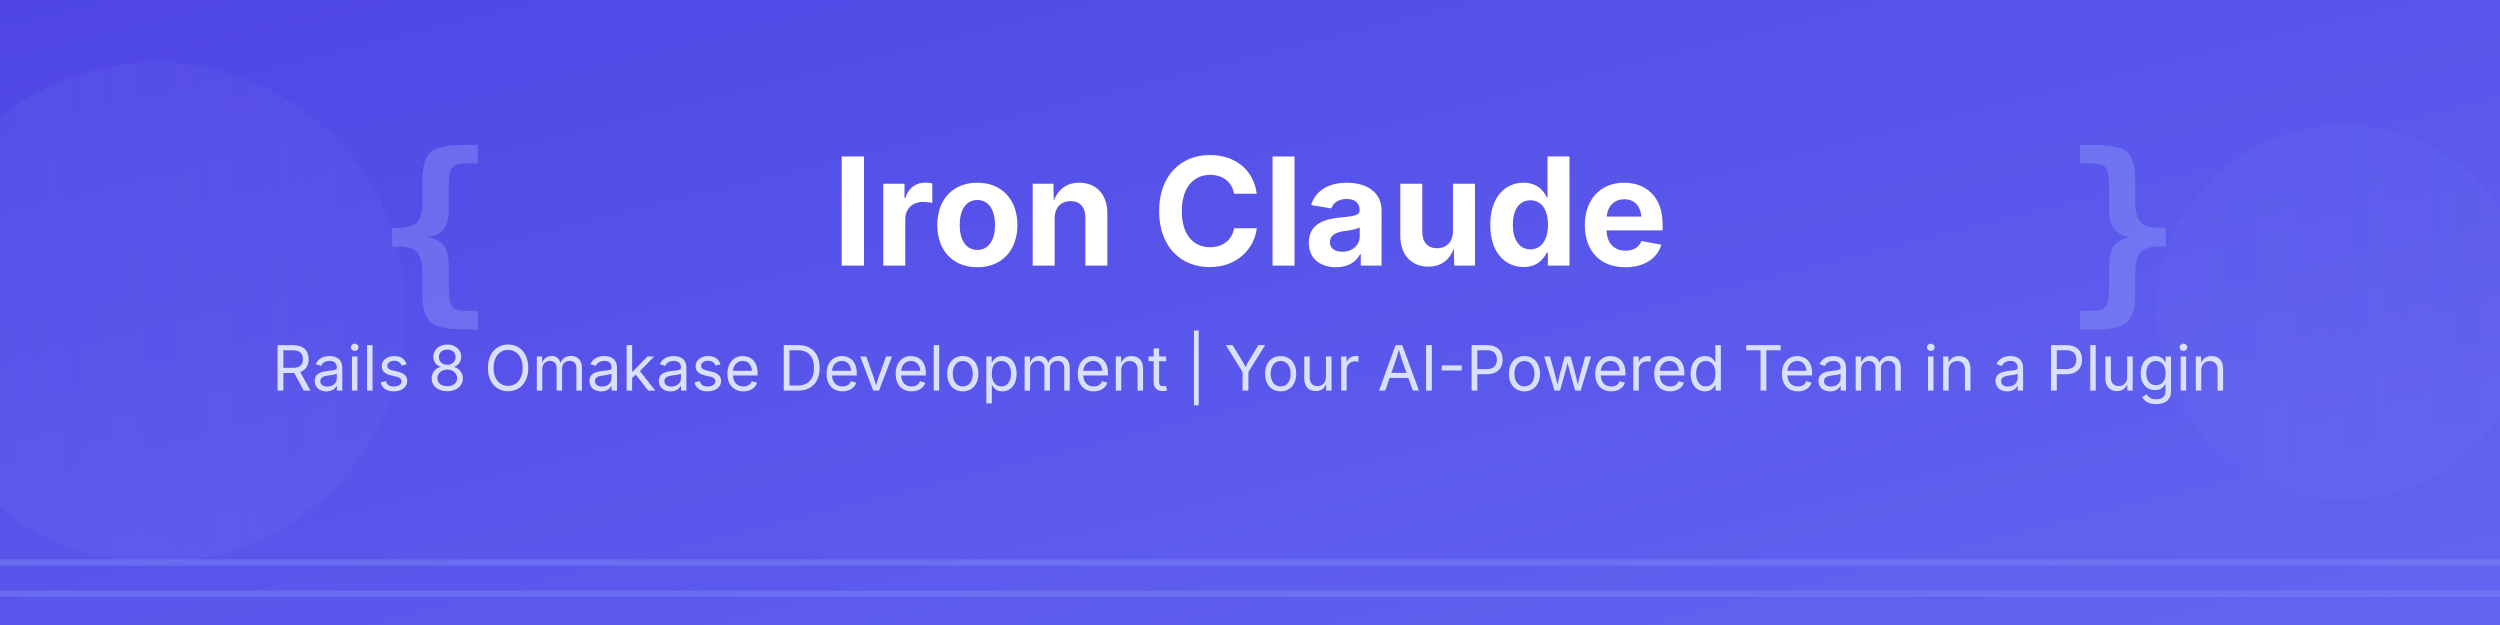
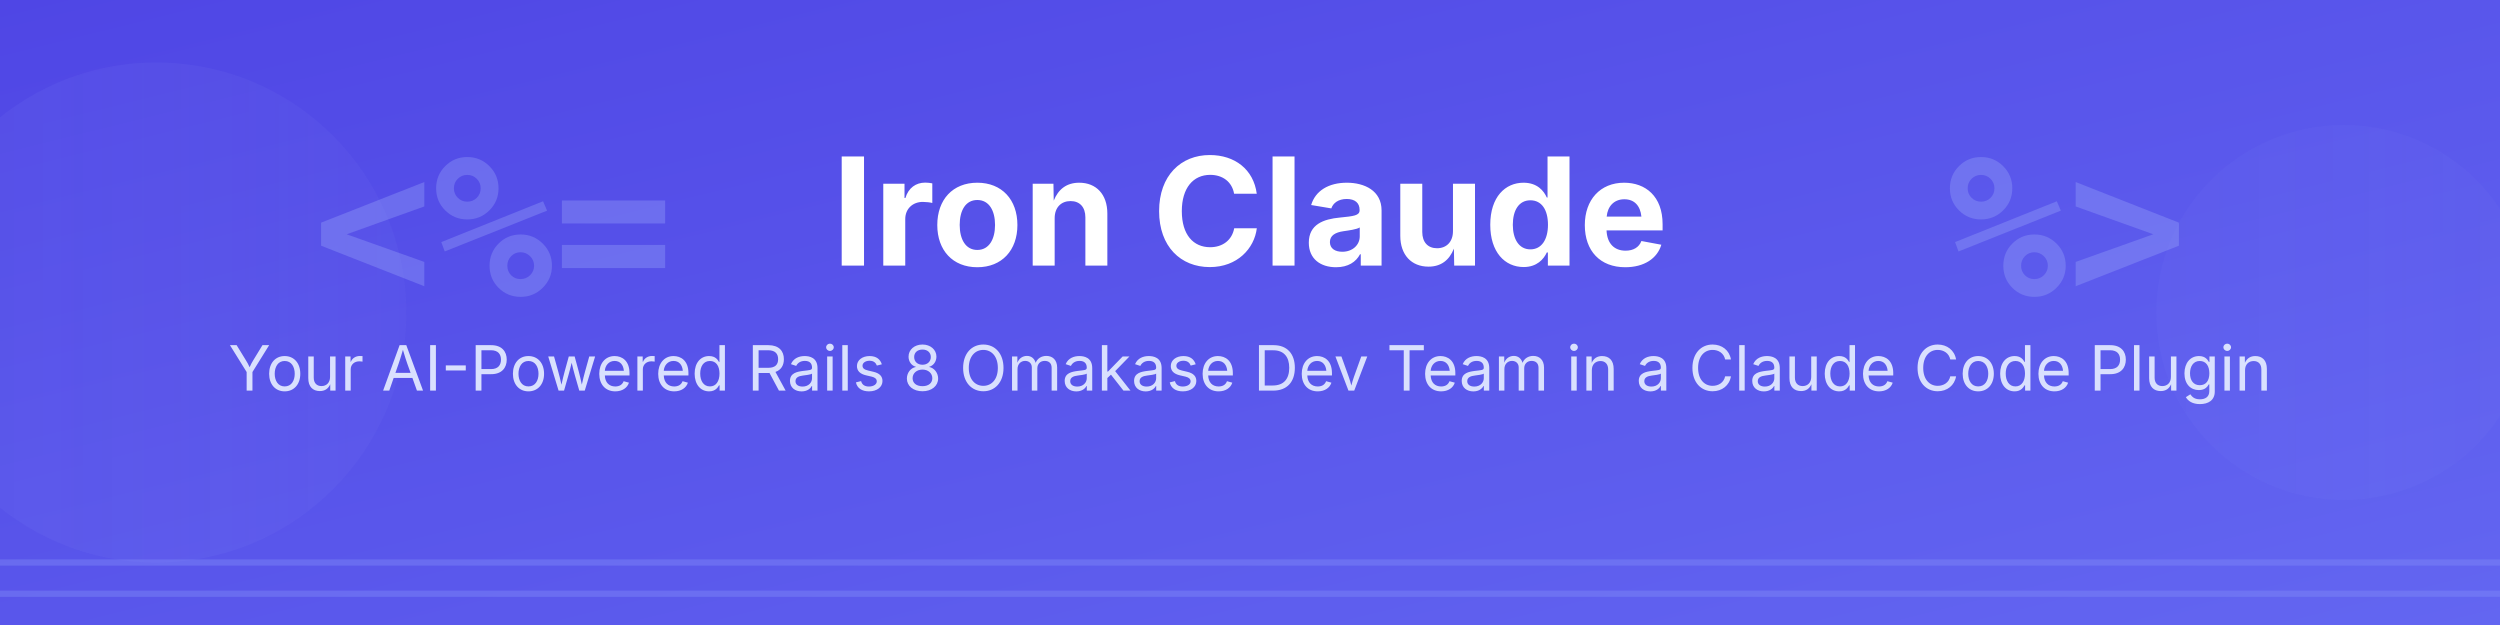
<svg xmlns="http://www.w3.org/2000/svg" width="800" height="200">
  <defs>
    <linearGradient id="bgGradient" x1="0%" y1="0%" x2="100%" y2="100%">
      <stop offset="0%" style="stop-color:#4F46E5;stop-opacity:1" />
      <stop offset="100%" style="stop-color:#6366F1;stop-opacity:1" />
    </linearGradient>
    <linearGradient id="accentGradient" x1="0%" y1="0%" x2="100%" y2="0%">
      <stop offset="0%" style="stop-color:#818CF8;stop-opacity:0.3" />
      <stop offset="100%" style="stop-color:#C7D2FE;stop-opacity:0.1" />
    </linearGradient>
  </defs>
  <rect width="800" height="200" fill="url(#bgGradient)" />
  <circle cx="50" cy="100" r="80" fill="url(#accentGradient)" opacity="0.3" />
  <circle cx="750" cy="100" r="60" fill="url(#accentGradient)" opacity="0.2" />
  <line x1="0" y1="180" x2="800" y2="180" stroke="#818CF8" stroke-width="2" opacity="0.4" />
  <line x1="0" y1="190" x2="800" y2="190" stroke="#818CF8" stroke-width="2" opacity="0.4" />
  <text x="400" y="85" font-family="system-ui, -apple-system, sans-serif" font-size="48" font-weight="bold" fill="#FFFFFF" text-anchor="middle">
    Iron Claude
  </text>
  <text x="400" y="125" font-family="system-ui, -apple-system, sans-serif" font-size="20" fill="#E0E7FF" text-anchor="middle" opacity="0.95">
-     Rails 8 Omakase Development | Your AI-Powered Team in a Plugin
+     Your AI-Powered Rails 8 Omakase Dev Team in a Claude Code Plugin
  </text>
-   <text x="120" y="95" font-family="monospace" font-size="64" fill="#A5B4FC" opacity="0.3" font-weight="bold">{</text>
-   <text x="660" y="95" font-family="monospace" font-size="64" fill="#A5B4FC" opacity="0.3" font-weight="bold">}</text>
+   <text x="100" y="95" font-family="monospace" font-size="64" fill="#A5B4FC" opacity="0.3" font-weight="bold" text-anchor="start">&lt;%=</text>
+   <text x="700" y="95" font-family="monospace" font-size="64" fill="#A5B4FC" opacity="0.3" font-weight="bold" text-anchor="end">%&gt;</text>
</svg>
